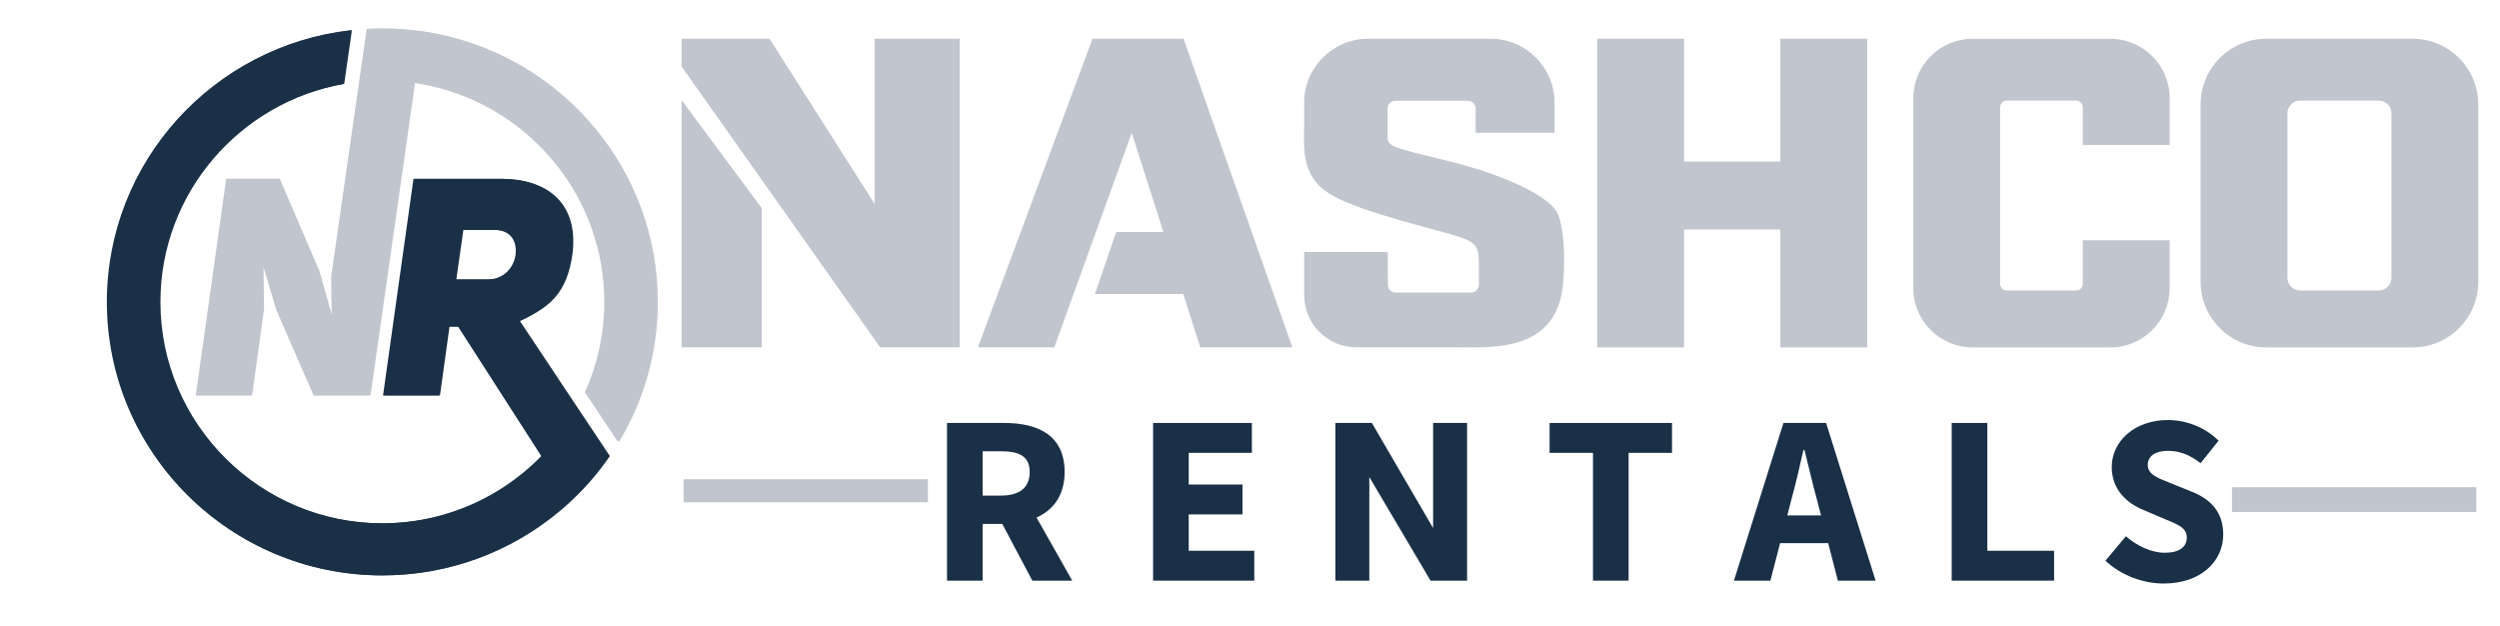
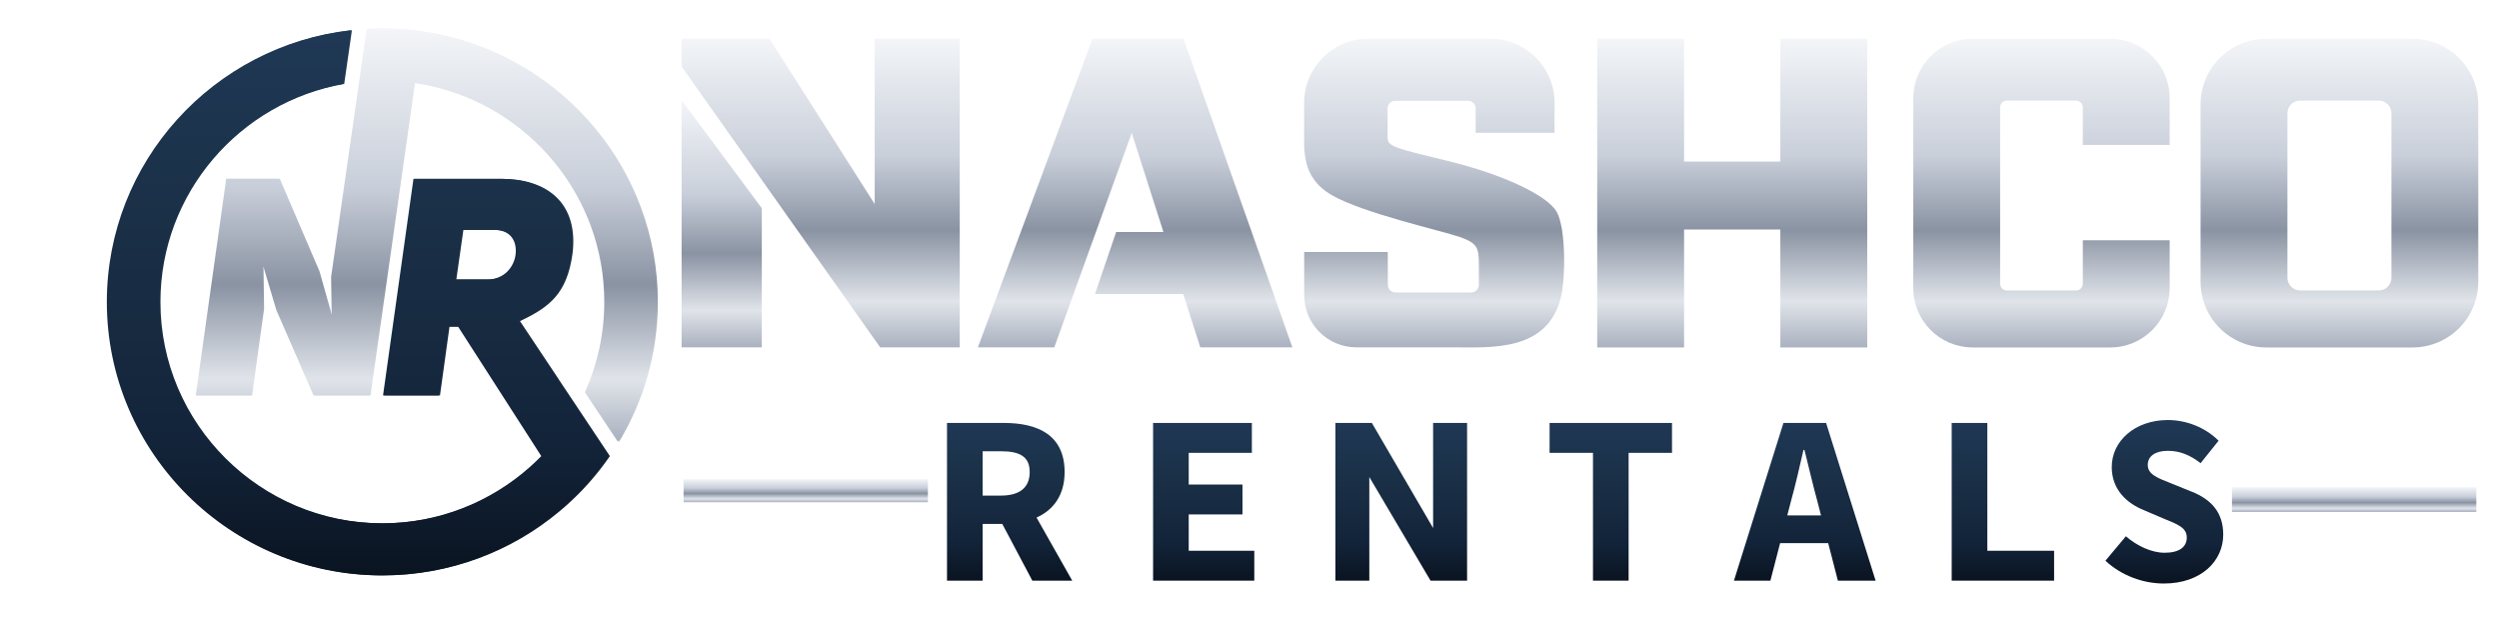
<svg xmlns="http://www.w3.org/2000/svg" id="Layer_1" version="1.1" viewBox="360 395 1160 290">
  <defs>
    <linearGradient id="navyGrad" x1="0" y1="0" x2="0" y2="1">
-       <stop offset="0%" stop-color="#1A3047" />
-       <stop offset="100%" stop-color="#1A3047" />
+       <stop offset="0%" stop-color="#1F3855" />
+       <stop offset="35%" stop-color="#1A3047" />
+       <stop offset="75%" stop-color="#13243A" />
+       <stop offset="100%" stop-color="#0A1421" />
+     </linearGradient>
+     <linearGradient id="steelGrad" x1="0" y1="0" x2="0" y2="1">
+       <stop offset="0%" stop-color="#F3F5F8" />
+       <stop offset="38%" stop-color="#C9CFDA" />
+       <stop offset="62%" stop-color="#8A93A3" />
+       <stop offset="85%" stop-color="#E0E4EA" />
+       <stop offset="100%" stop-color="#AAB1BF" />
    </linearGradient>
    <style>
      .st0 {
-         fill: #C0C5CE;
+         fill: url(#steelGrad);
      }

      .st1 {
        fill: url(#navyGrad);
      }

      .st2 {
        fill: url(#navyGrad);
      }
    </style>
  </defs>
  <g>
    <g>
      <g>
        <g>
          <polygon class="st0" points="713.62 556.17 713.62 491.62 676.39 441.47 676.39 556.17 713.62 556.17" />
          <polygon class="st0" points="766.02 412.98 766.02 489.67 717.2 412.98 676.39 412.98 676.39 425.88 768.57 556.17 805.5 556.17 805.5 412.98 766.02 412.98" />
        </g>
        <polygon class="st0" points="959.91 556.17 909.38 412.98 867.12 412.98 813.92 556.17 849.38 556.17 885.33 456.67 900.04 502.64 878.11 502.64 868.27 531.42 909.24 531.42 917.16 556.17 959.91 556.17" />
        <path class="st0" d="M1004.18,511.93h-38.8v19.99c0,13.39,10.85,24.24,24.24,24.24h45.17c17.49,0,43.44,2.06,49.73-23.11,2.19-8.74,2.43-32.12-1.94-39.78-4.37-7.65-24.9-17.37-50.4-23.56-25.5-6.19-28.09-6.8-28.09-10.99v-13.42c0-1.95,1.58-3.52,3.52-3.52h33.85c1.95,0,3.52,1.58,3.52,3.52v11.33h36.62v-13.92c0-16.43-13.32-29.74-29.74-29.74h-56.75c-16.43,0-29.74,13.32-29.74,29.74v10.28c0,11.48-1.61,24.17,12.84,32.55s51.13,16.52,59.39,19.43c8.26,2.91,8.87,4.98,8.87,13v9.23c0,1.95-1.58,3.52-3.52,3.52h-35.2c-1.94,0-3.52-1.57-3.52-3.51l-.05-15.28Z" />
        <path class="st0" d="M1381.47,443.5v82.19c0,16.86,13.66,30.52,30.52,30.52h67.88c16.86,0,30.52-13.66,30.52-30.52v-82.19c0-16.86-13.66-30.52-30.52-30.52h-67.88c-16.86,0-30.52,13.66-30.52,30.52ZM1421.79,523.89v-76.33c0-3.25,2.64-5.89,5.89-5.89h36.5c3.25,0,5.89,2.64,5.89,5.89v76.33c0,3.25-2.64,5.89-5.89,5.89h-36.5c-3.25,0-5.89-2.64-5.89-5.89Z" />
        <path class="st0" d="M1326.81,526.66c0,1.73-1.4,3.13-3.13,3.13h-32.12c-1.73,0-3.13-1.4-3.13-3.13v-81.86c0-1.73,1.4-3.13,3.13-3.13h32.12c1.73,0,3.13,1.4,3.13,3.13v17.46h40.32v-21.7c0-15.23-12.35-27.57-27.57-27.57h-63.87c-15.23,0-27.57,12.35-27.57,27.57v88.08c0,15.23,12.35,27.57,27.57,27.57h63.87c15.23,0,27.57-12.35,27.57-27.57v-22.17h-40.32v20.19Z" />
        <polygon class="st0" points="1186.41 412.98 1186.41 469.97 1141.72 469.97 1141.72 412.98 1101.4 412.98 1101.4 556.21 1141.72 556.21 1141.72 501.49 1186.41 501.49 1186.41 556.21 1226.74 556.21 1226.74 412.98 1186.41 412.98" />
      </g>
      <g>
        <path class="st1" d="M854.18,614.03c0-17.4-12.72-22.79-28.24-22.79h-26.35v73.18h16.54v-26.33h9.1l13.97,26.33h18.51l-16.56-29.27c7.82-3.53,13.03-10.36,13.03-21.12ZM816.13,604.38h8.46c8.7,0,13.38,2.42,13.38,9.65s-4.67,10.92-13.38,10.92h-8.46v-20.57Z" />
        <polygon class="st1" points="911.79 633.69 936.74 633.69 936.74 619.82 911.79 619.82 911.79 605.12 941.1 605.12 941.1 591.25 895.25 591.25 895.25 664.42 942.22 664.42 942.22 650.55 911.79 650.55 911.79 633.69" />
        <polygon class="st1" points="1041 591.24 1041 664.42 1024.04 664.42 995.62 616.35 995.62 664.42 979.86 664.42 979.86 591.24 996.8 591.24 1025.23 640.01 1025.23 591.24 1041 591.24" />
        <polygon class="st1" points="1079.3 605.12 1099.44 605.12 1099.44 664.42 1115.98 664.42 1115.98 605.12 1136.12 605.12 1136.12 591.25 1079.3 591.25 1079.3 605.12" />
        <path class="st1" d="M1187.85,591.25l-22.98,73.18h16.92l4.52-17.43h22.31l4.5,17.43h17.51l-22.98-73.18h-19.8ZM1189.63,634.14l1.76-6.77c2.03-7.32,3.99-15.88,5.76-23.6h.45c1.95,7.63,3.91,16.29,5.94,23.6l1.75,6.77h-15.66Z" />
        <polygon class="st1" points="1282.49 591.25 1265.95 591.25 1265.95 664.42 1313.48 664.42 1313.48 650.55 1282.49 650.55 1282.49 591.25" />
        <path class="st1" d="M1377.46,623.18l-9.33-3.78c-6.39-2.54-11.17-4.17-11.17-8.66,0-4.19,3.63-6.56,9.34-6.56s10.37,2.03,15.19,5.73l8.35-10.43c-6.3-6.27-15.11-9.59-23.54-9.59-15.23,0-26.06,9.68-26.06,21.81,0,10.63,7.19,16.86,14.77,19.95l9.51,4.05c6.39,2.63,10.55,4.11,10.55,8.71,0,4.34-3.38,7.06-10.29,7.06-6.02,0-12.77-3.12-17.97-7.65l-9.5,11.35c7.46,6.97,17.58,10.58,27.11,10.58,17.44,0,27.57-10.53,27.57-22.68,0-10.34-5.58-16.29-14.52-19.91Z" />
      </g>
    </g>
    <g>
      <rect class="st0" x="677.3" y="617.36" width="113.43" height="10.67" />
      <rect class="st0" x="1396.05" y="621.06" width="113.43" height="11.5" />
    </g>
  </g>
  <g>
    <path class="st2" d="M618.56,570.7l-17.8-26.71c13.85-6.53,21.84-12.78,24.41-31.37,2.85-23.57-11.99-34.64-32.84-34.64h-40.4l-14.13,100.5h25.83l4.43-31.94h4.56l28.56,44.42,10.07,15.67c-1.72,1.76-3.51,3.46-5.35,5.1-18.27,16.22-42.36,26.1-68.73,26.1-56.96,0-103.3-46.08-103.3-102.72,0-50.54,36.9-92.68,85.31-101.18l3.57-24.89c-63.58,7.15-113.16,60.96-113.16,126.07,0,69.95,57.24,126.86,127.58,126.86,31.17,0,59.77-11.18,81.94-29.71,1.88-1.56,3.72-3.18,5.5-4.86,6.69-6.25,12.69-13.22,17.88-20.77l-14.76-22.14-9.19-13.78ZM599.33,513.04c-.7,5.82-5.28,11.64-13.13,11.64h-14.98l3.28-22.99h14.99c7.56,0,10.56,5.25,9.84,11.36Z" />
    <path class="st0" d="M562.66,410.76c-2.38-.47-4.77-.89-7.19-1.23-5.97-.86-12.08-1.3-18.28-1.3-2.34,0-4.67.06-6.98.19l-3.51,24.48-3.47,24.21-9.54,66.42.28,17.32-.57.14-5.71-20.16-18.41-42.87h-24.28l-14.13,100.5h25.55l5.57-40.17-.29-19.44.57-.14,6,20.16,17.27,39.6h25.84l17.64-123.68,3.04-21.36c2.43.35,4.82.78,7.19,1.3,46.41,10.07,81.25,51.25,81.25,100.37,0,14.92-3.22,29.09-9,41.9l15.29,22.96c11.42-18.98,17.98-41.17,17.98-64.85,0-61.29-43.92-112.57-102.11-124.34Z" />
  </g>
  <g>
    <path class="st1" d="M619.16,570.7l-17.8-26.71c13.85-6.53,21.84-12.78,24.41-31.37,2.85-23.57-11.99-34.64-32.84-34.64h-40.4l-14.13,100.5h25.83l4.43-31.94h4.56l28.56,44.42,10.07,15.67c-1.72,1.76-3.51,3.46-5.35,5.1-18.27,16.22-42.36,26.1-68.73,26.1-56.96,0-103.3-46.08-103.3-102.72,0-50.54,36.9-92.68,85.31-101.18l3.57-24.89c-63.58,7.15-113.16,60.96-113.16,126.07,0,69.95,57.24,126.86,127.58,126.86,31.17,0,59.77-11.18,81.94-29.71,1.88-1.56,3.72-3.18,5.5-4.86,6.69-6.25,12.69-13.22,17.88-20.77l-14.76-22.14-9.19-13.78ZM599.93,513.04c-.7,5.82-5.28,11.64-13.13,11.64h-14.98l3.28-22.99h14.99c7.56,0,10.56,5.25,9.84,11.36Z" />
    <path class="st0" d="M563.26,410.76c-2.38-.47-4.77-.89-7.19-1.23-5.97-.86-12.08-1.3-18.28-1.3-2.34,0-4.67.06-6.98.19l-3.51,24.48-3.47,24.21-9.54,66.42.28,17.32-.57.14-5.71-20.16-18.41-42.87h-24.28l-14.13,100.5h25.55l5.57-40.17-.29-19.44.57-.14,6,20.16,17.27,39.6h25.84l17.64-123.68,3.04-21.36c2.43.35,4.82.78,7.19,1.3,46.41,10.07,81.25,51.25,81.25,100.37,0,14.92-3.22,29.09-9,41.9l15.29,22.96c11.42-18.98,17.98-41.17,17.98-64.85,0-61.29-43.92-112.57-102.11-124.34Z" />
  </g>
</svg>
